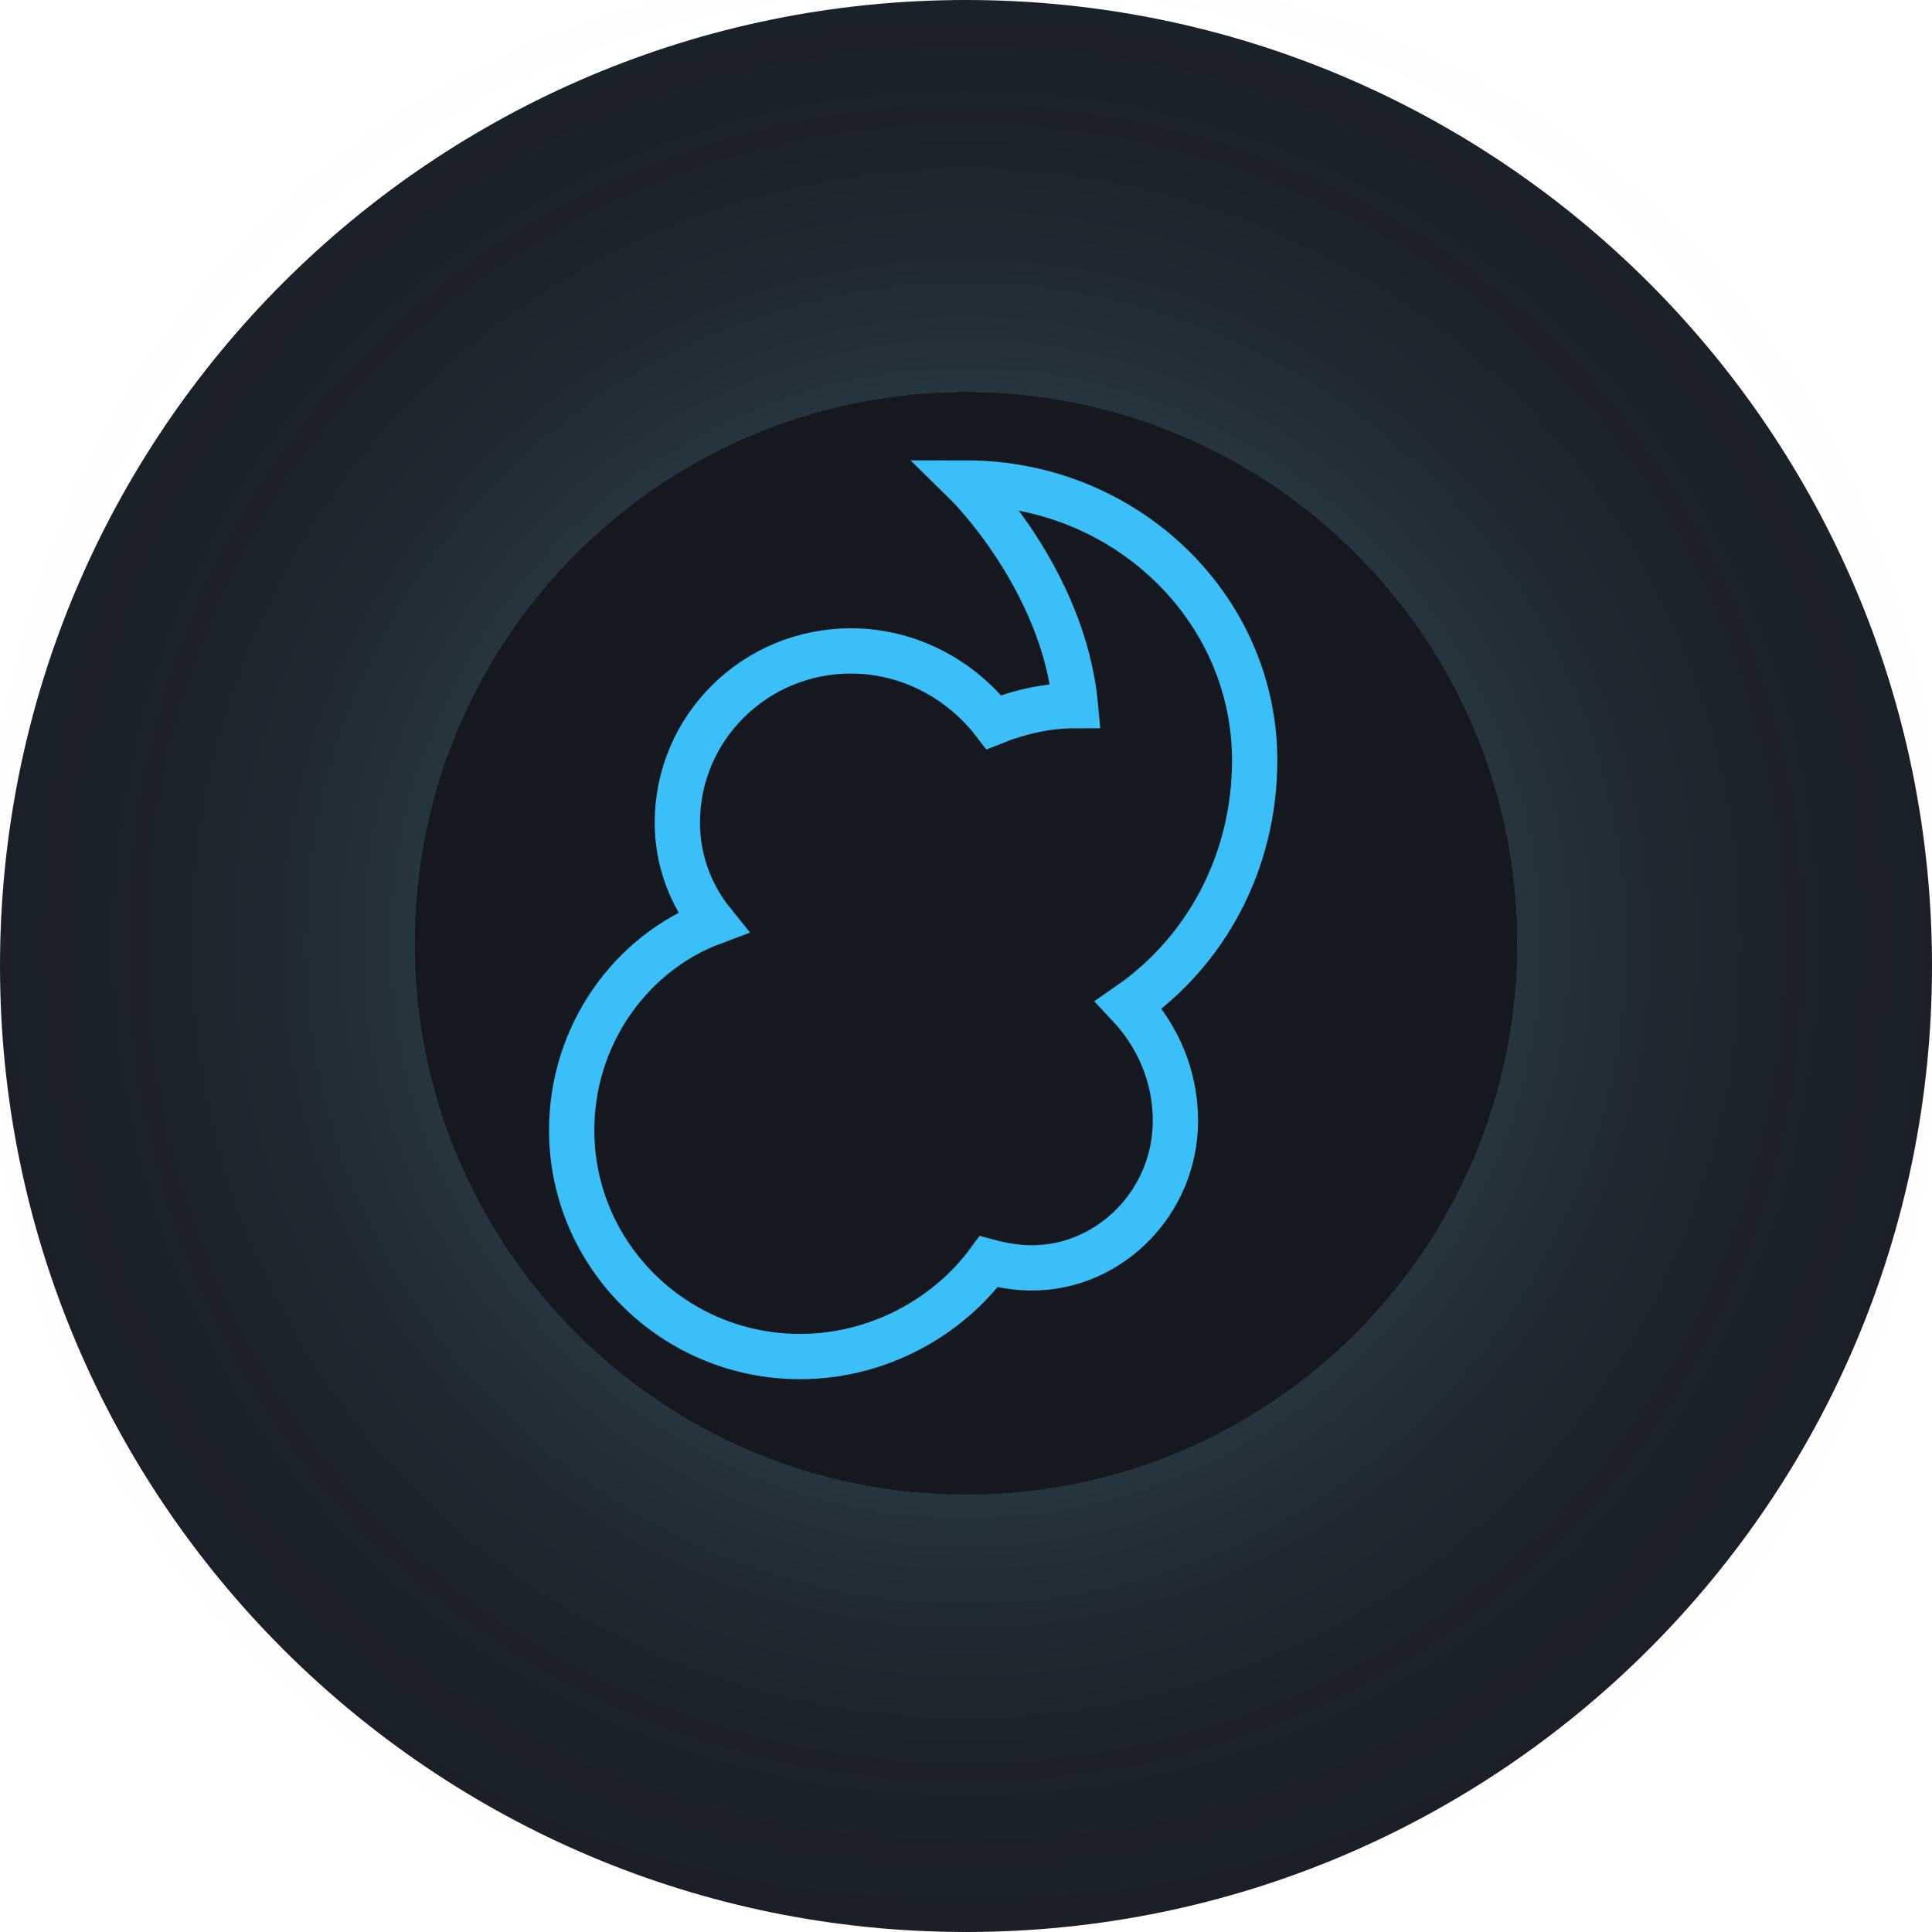
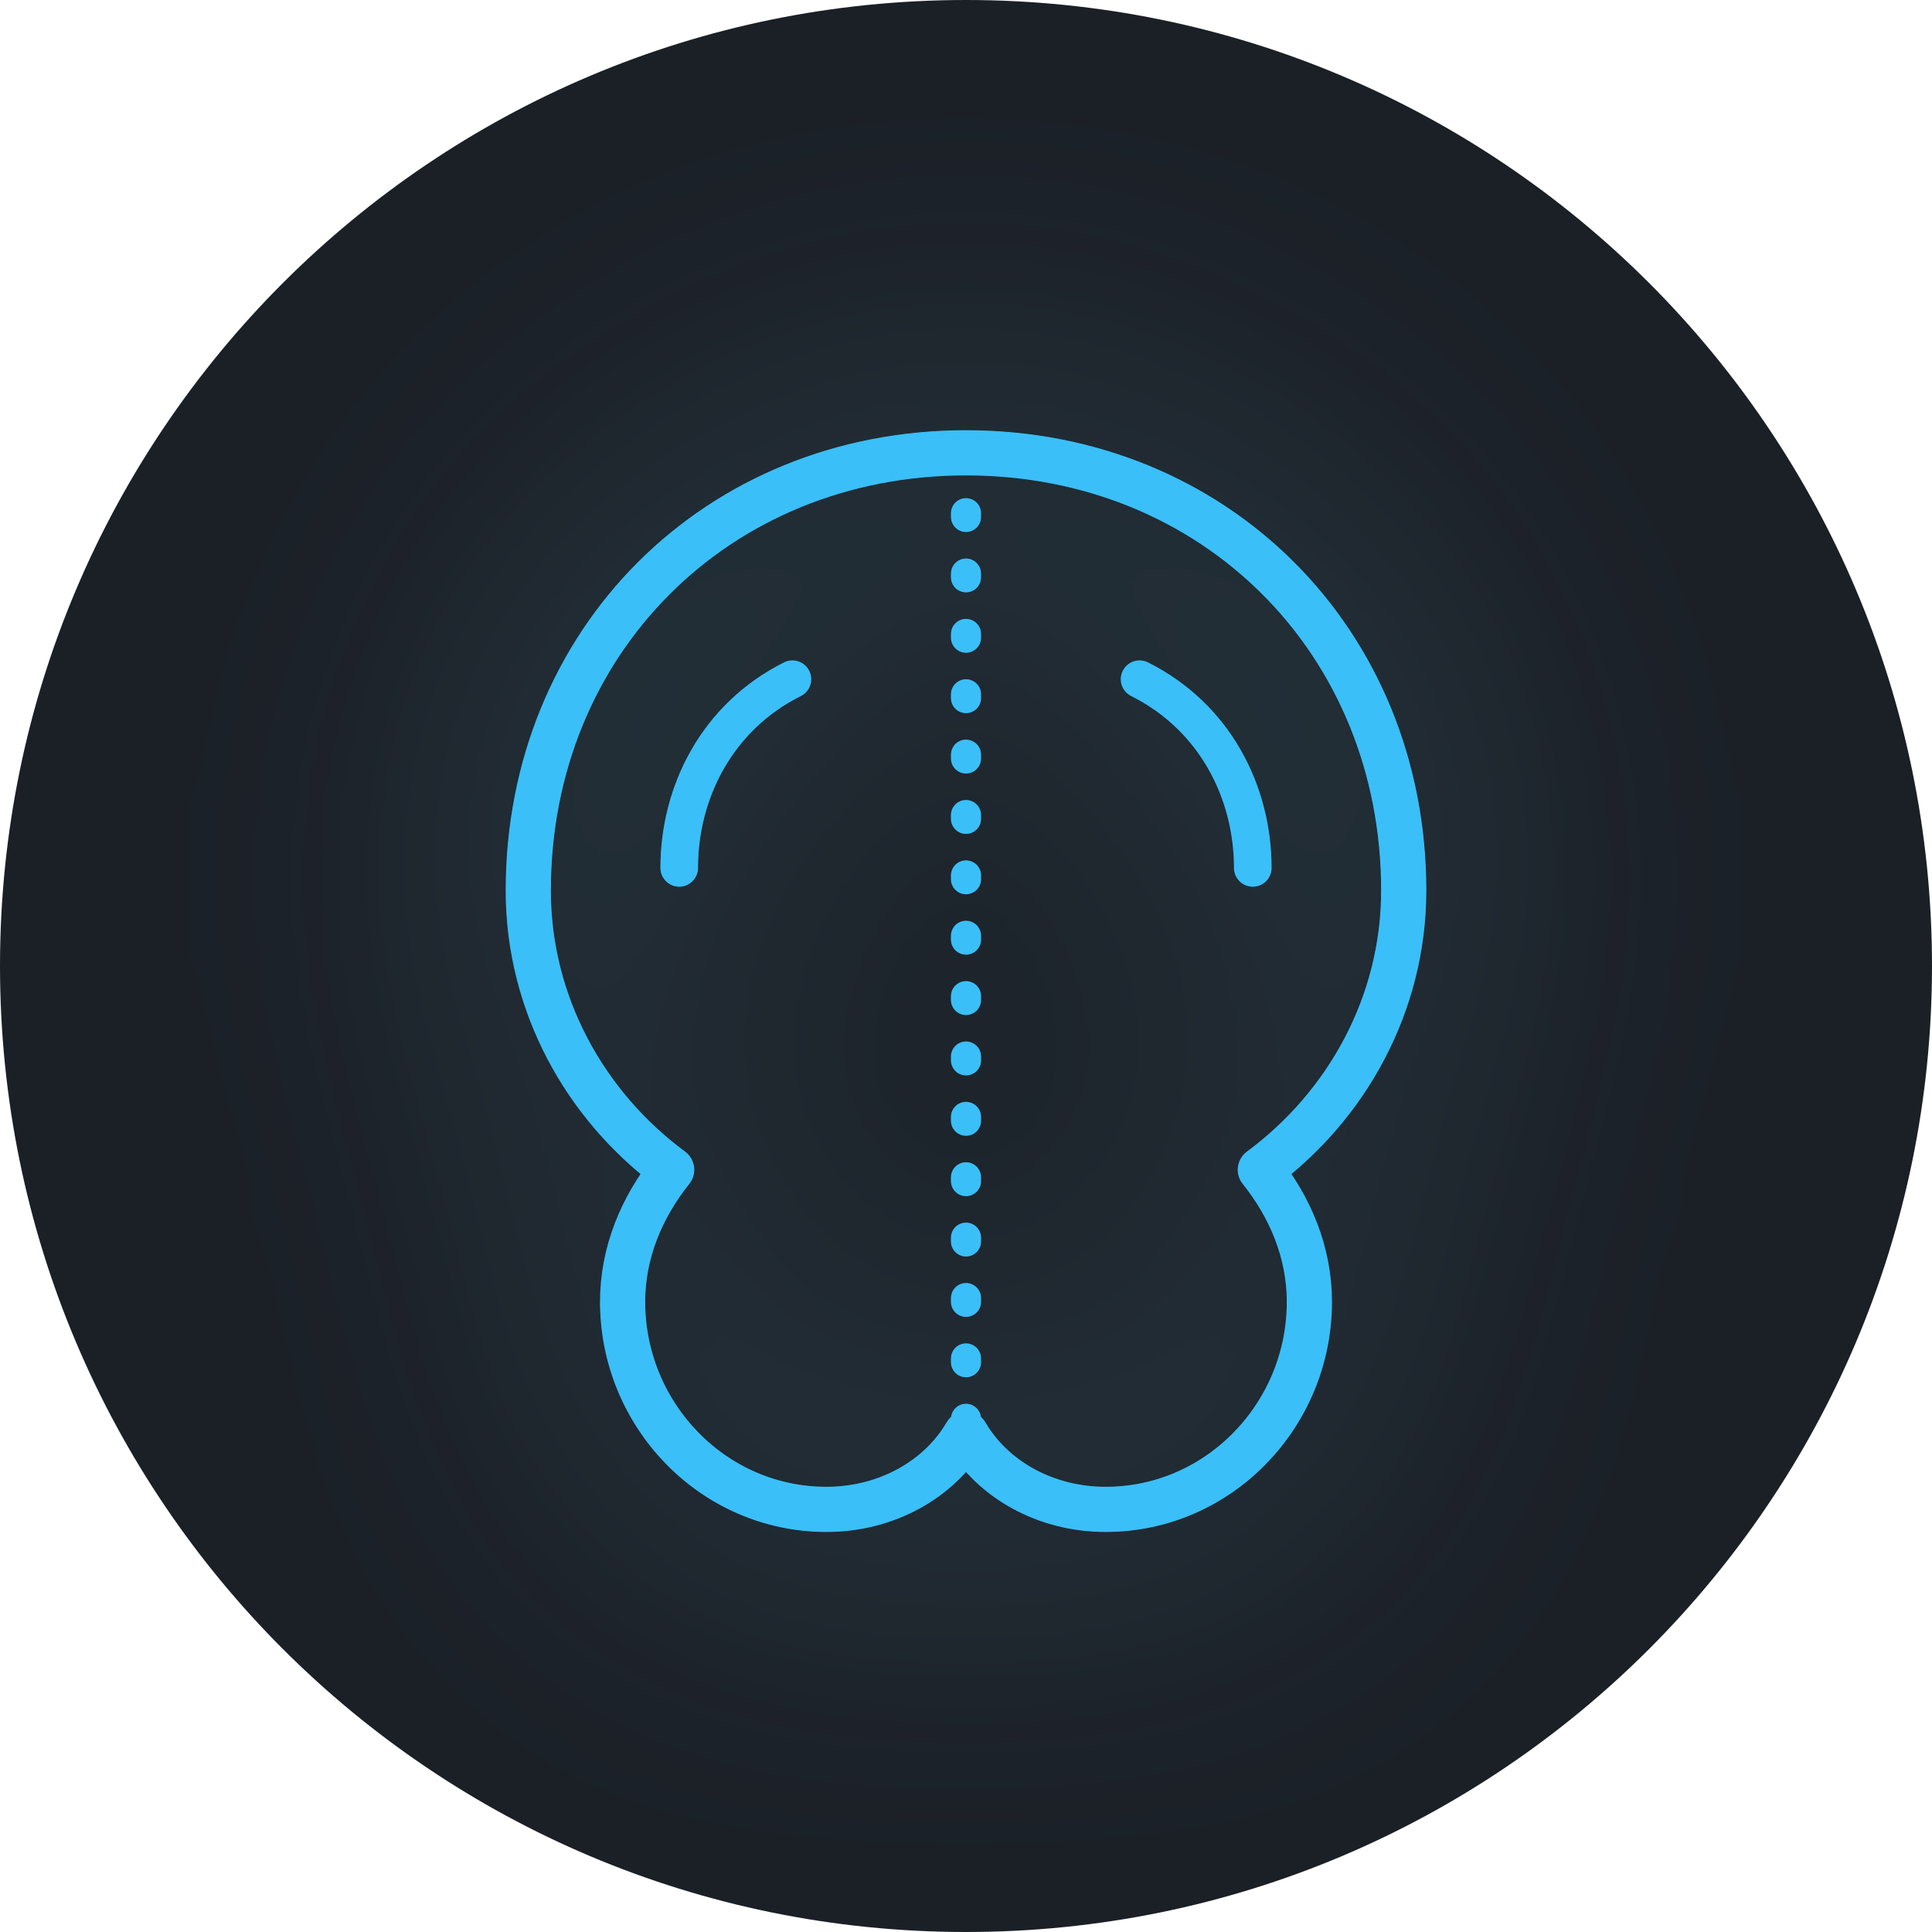
<svg xmlns="http://www.w3.org/2000/svg" width="512" height="512" viewBox="0 0 512 512" fill="none">
  <circle cx="256" cy="256" r="256" fill="hsl(216, 18%, 13%)" />
  <g filter="url(#filter0_d_1_2)">
-     <path d="M256 104C175.404 104 110 169.404 110 250V250C110 330.596 175.404 396 256 396V396C336.596 396 402 330.596 402 250V250C402 169.404 336.596 104 256 104Z" fill="hsl(218, 18%, 10%)" />
-     <path d="M256 128C298.113 128 332.5 160.887 332.5 201.5C332.5 228.625 319.438 252.25 299.125 266.313C306.938 274.625 311.5 285.375 311.5 297C311.5 318.563 294.125 336 273.5 336C269.375 336 265.5 335.313 262 334.375C251.5 348.688 233.125 359.5 212 359.5C178.625 359.5 151.5 332.625 151.5 299.5C151.5 274.188 167.313 252.5 188.875 244.438C183.125 237.313 179.5 228.125 179.5 218C179.5 192.813 200.125 172.5 225.5 172.5C241.125 172.5 254.875 180.313 263.375 191.375C270.125 188.688 277.375 187 285 187C281.875 153.375 256 128 256 128Z" stroke="hsl(198, 93%, 60%)" stroke-width="12" />
+     <path d="M256 120C190 120 140 170 140 236C140 266 155 293 178 310C170 320 165 332 165 345C165 375 189 400 219 400C235 400 249 392 256 380C263 392 277 400 293 400C323 400 347 375 347 345C347 332 342 320 334 310C357 293 372 266 372 236C372 170 322 120 256 120Z" stroke="hsl(198, 93%, 60%)" stroke-width="12" stroke-linecap="round" stroke-linejoin="round" />
+     <path d="M256 120V380" stroke="hsl(198, 93%, 60%)" stroke-width="8" stroke-dasharray="1 15" stroke-linecap="round" />
+     <path d="M210 180C190 190 180 210 180 230" stroke="hsl(198, 93%, 60%)" stroke-width="10" stroke-linecap="round" />
+     <path d="M302 180C322 190 332 210 332 230" stroke="hsl(198, 93%, 60%)" stroke-width="10" stroke-linecap="round" />
  </g>
  <defs>
    <filter id="filter0_d_1_2" x="0" y="0" width="512" height="512" filterUnits="userSpaceOnUse" color-interpolation-filters="sRGB">
      <feFlood flood-opacity="0" result="BackgroundImageFix" />
      <feColorMatrix in="SourceAlpha" type="matrix" values="0 0 0 0 0 0 0 0 0 0 0 0 0 0 0 0 0 0 127 0" result="hardAlpha" />
      <feOffset />
-       <feGaussianBlur stdDeviation="55" />
+       <feGaussianBlur stdDeviation="40" />
      <feComposite in2="hardAlpha" operator="out" />
-       <feColorMatrix type="matrix" values="0 0 0 0 0.492 0 0 0 0 0.872 0 0 0 0 1 0 0 0 0.25 0" />
+       <feColorMatrix type="matrix" values="0 0 0 0 0.492 0 0 0 0 0.872 0 0 0 0 1 0 0 0 0.4 0" />
      <feBlend mode="normal" in2="BackgroundImageFix" result="effect1_dropShadow_1_2" />
      <feBlend mode="normal" in="SourceGraphic" in2="effect1_dropShadow_1_2" result="shape" />
    </filter>
  </defs>
</svg>
